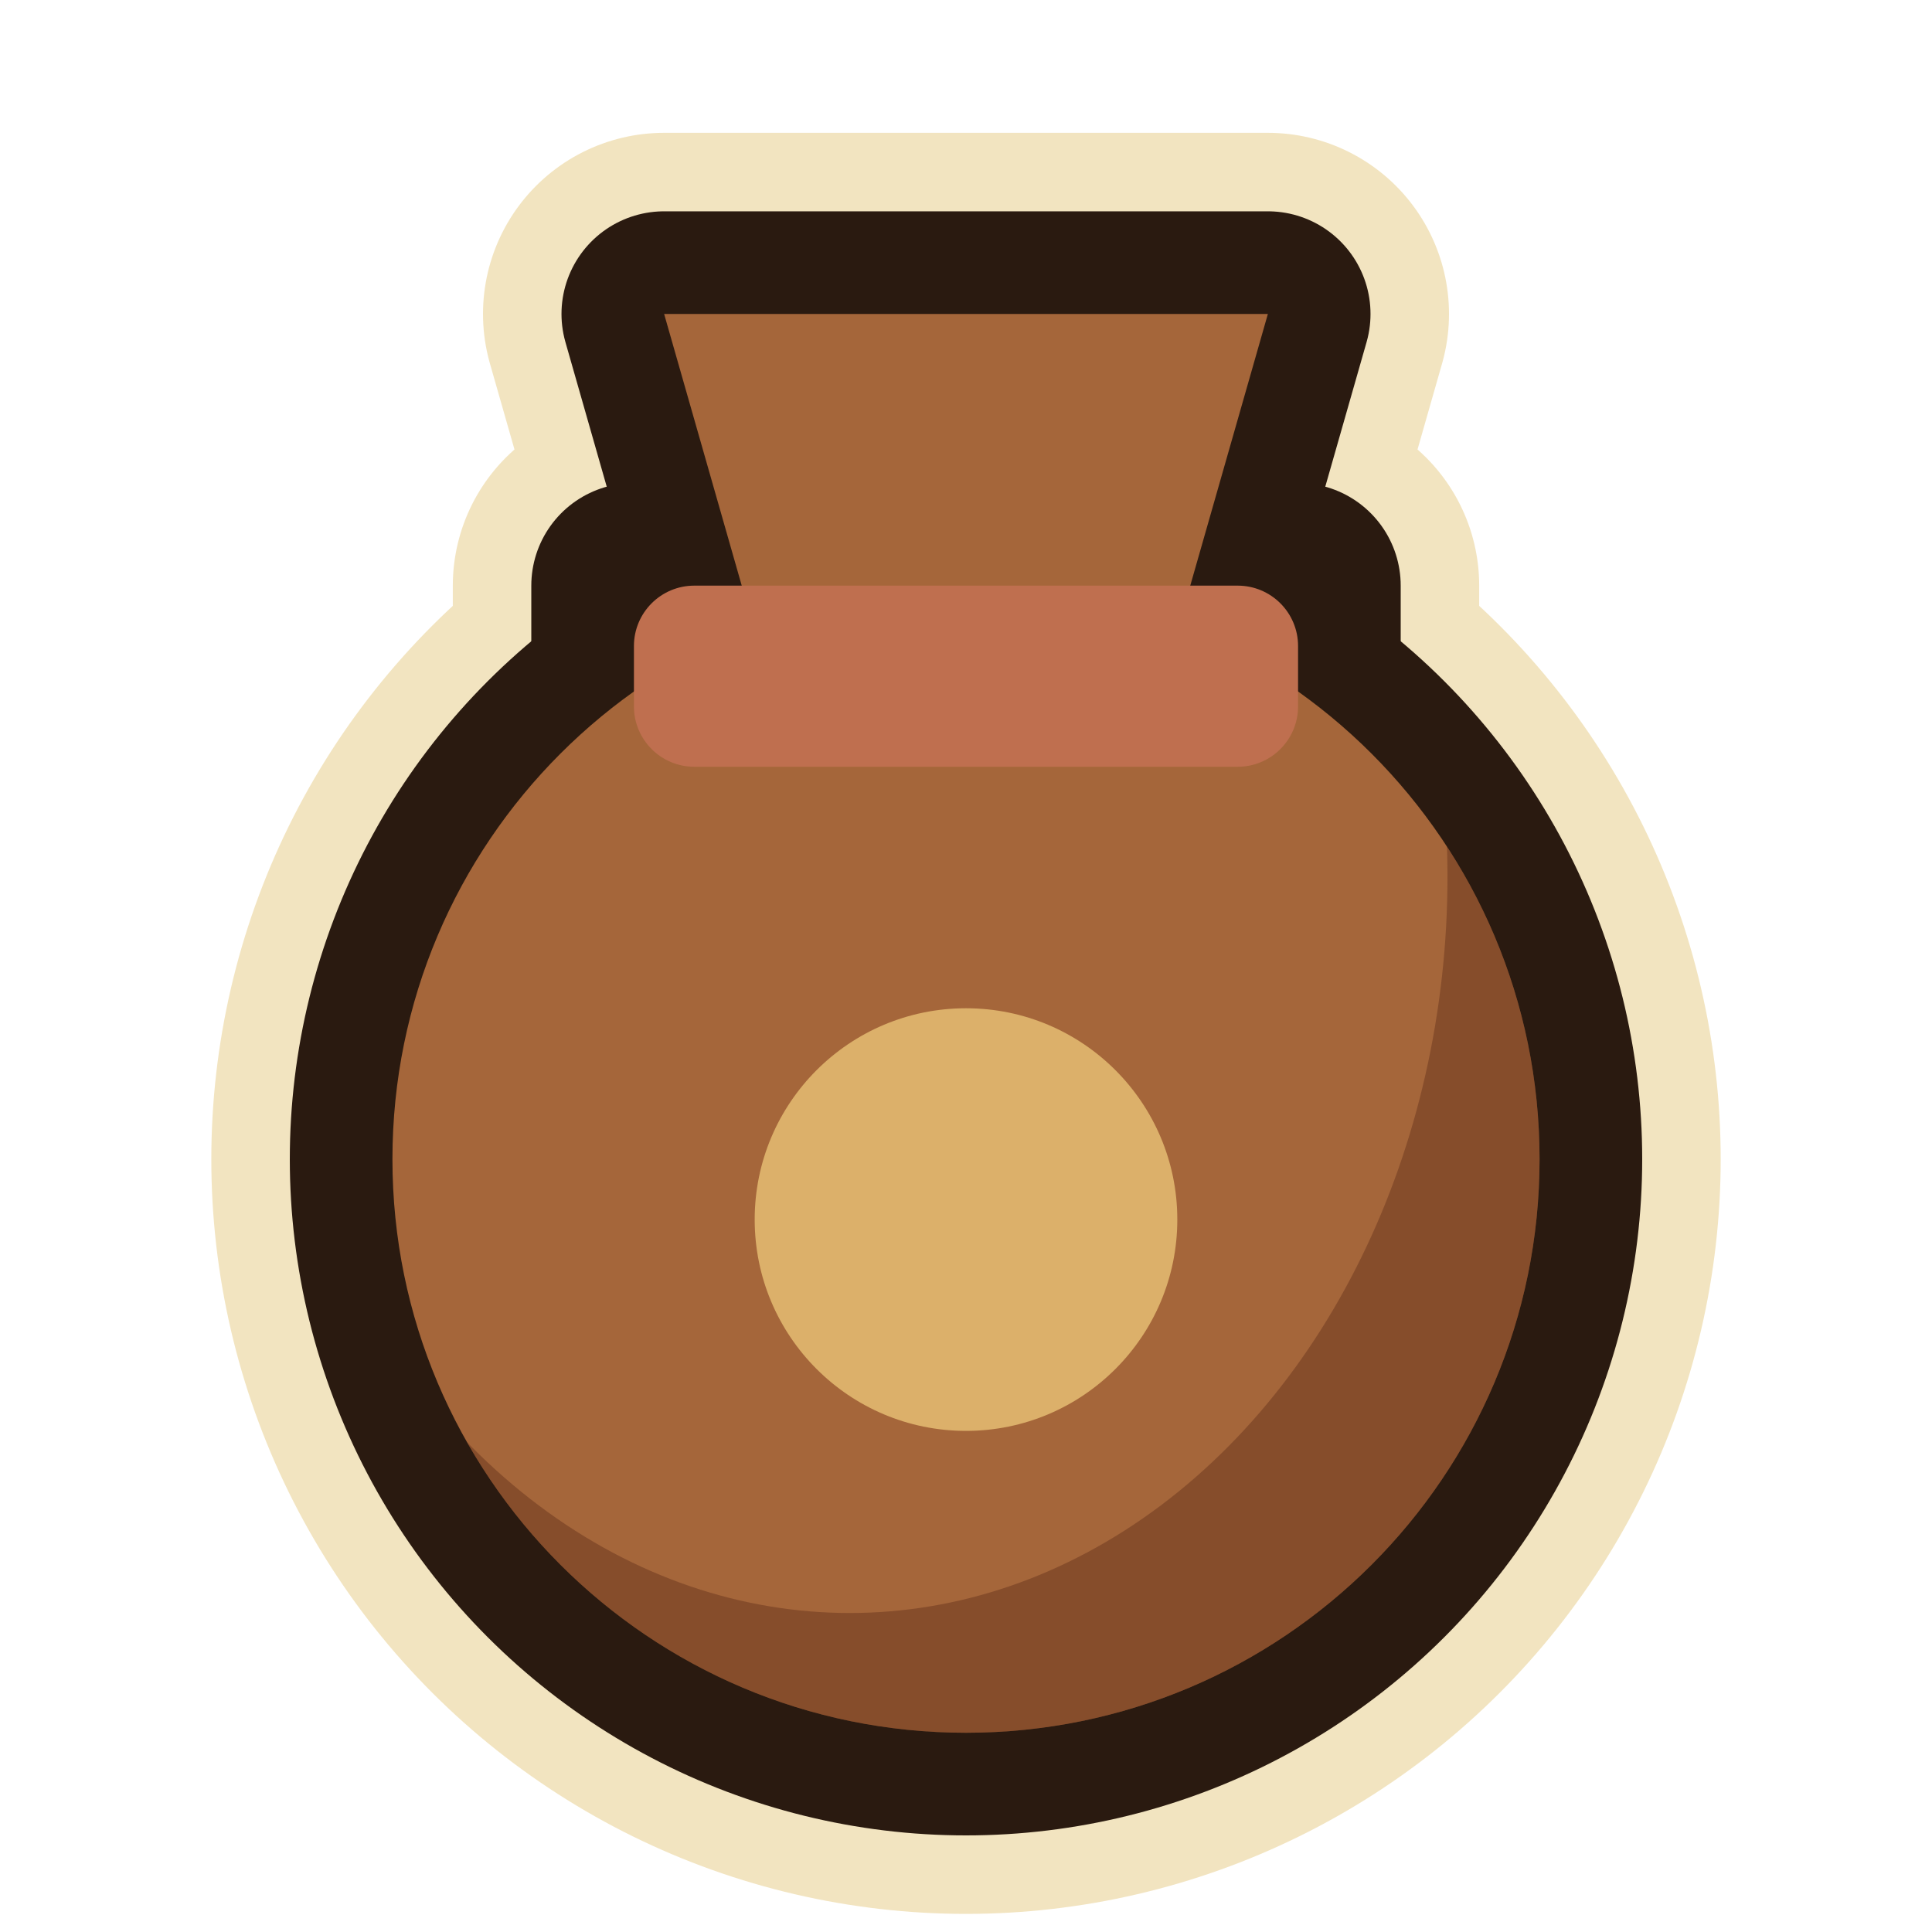
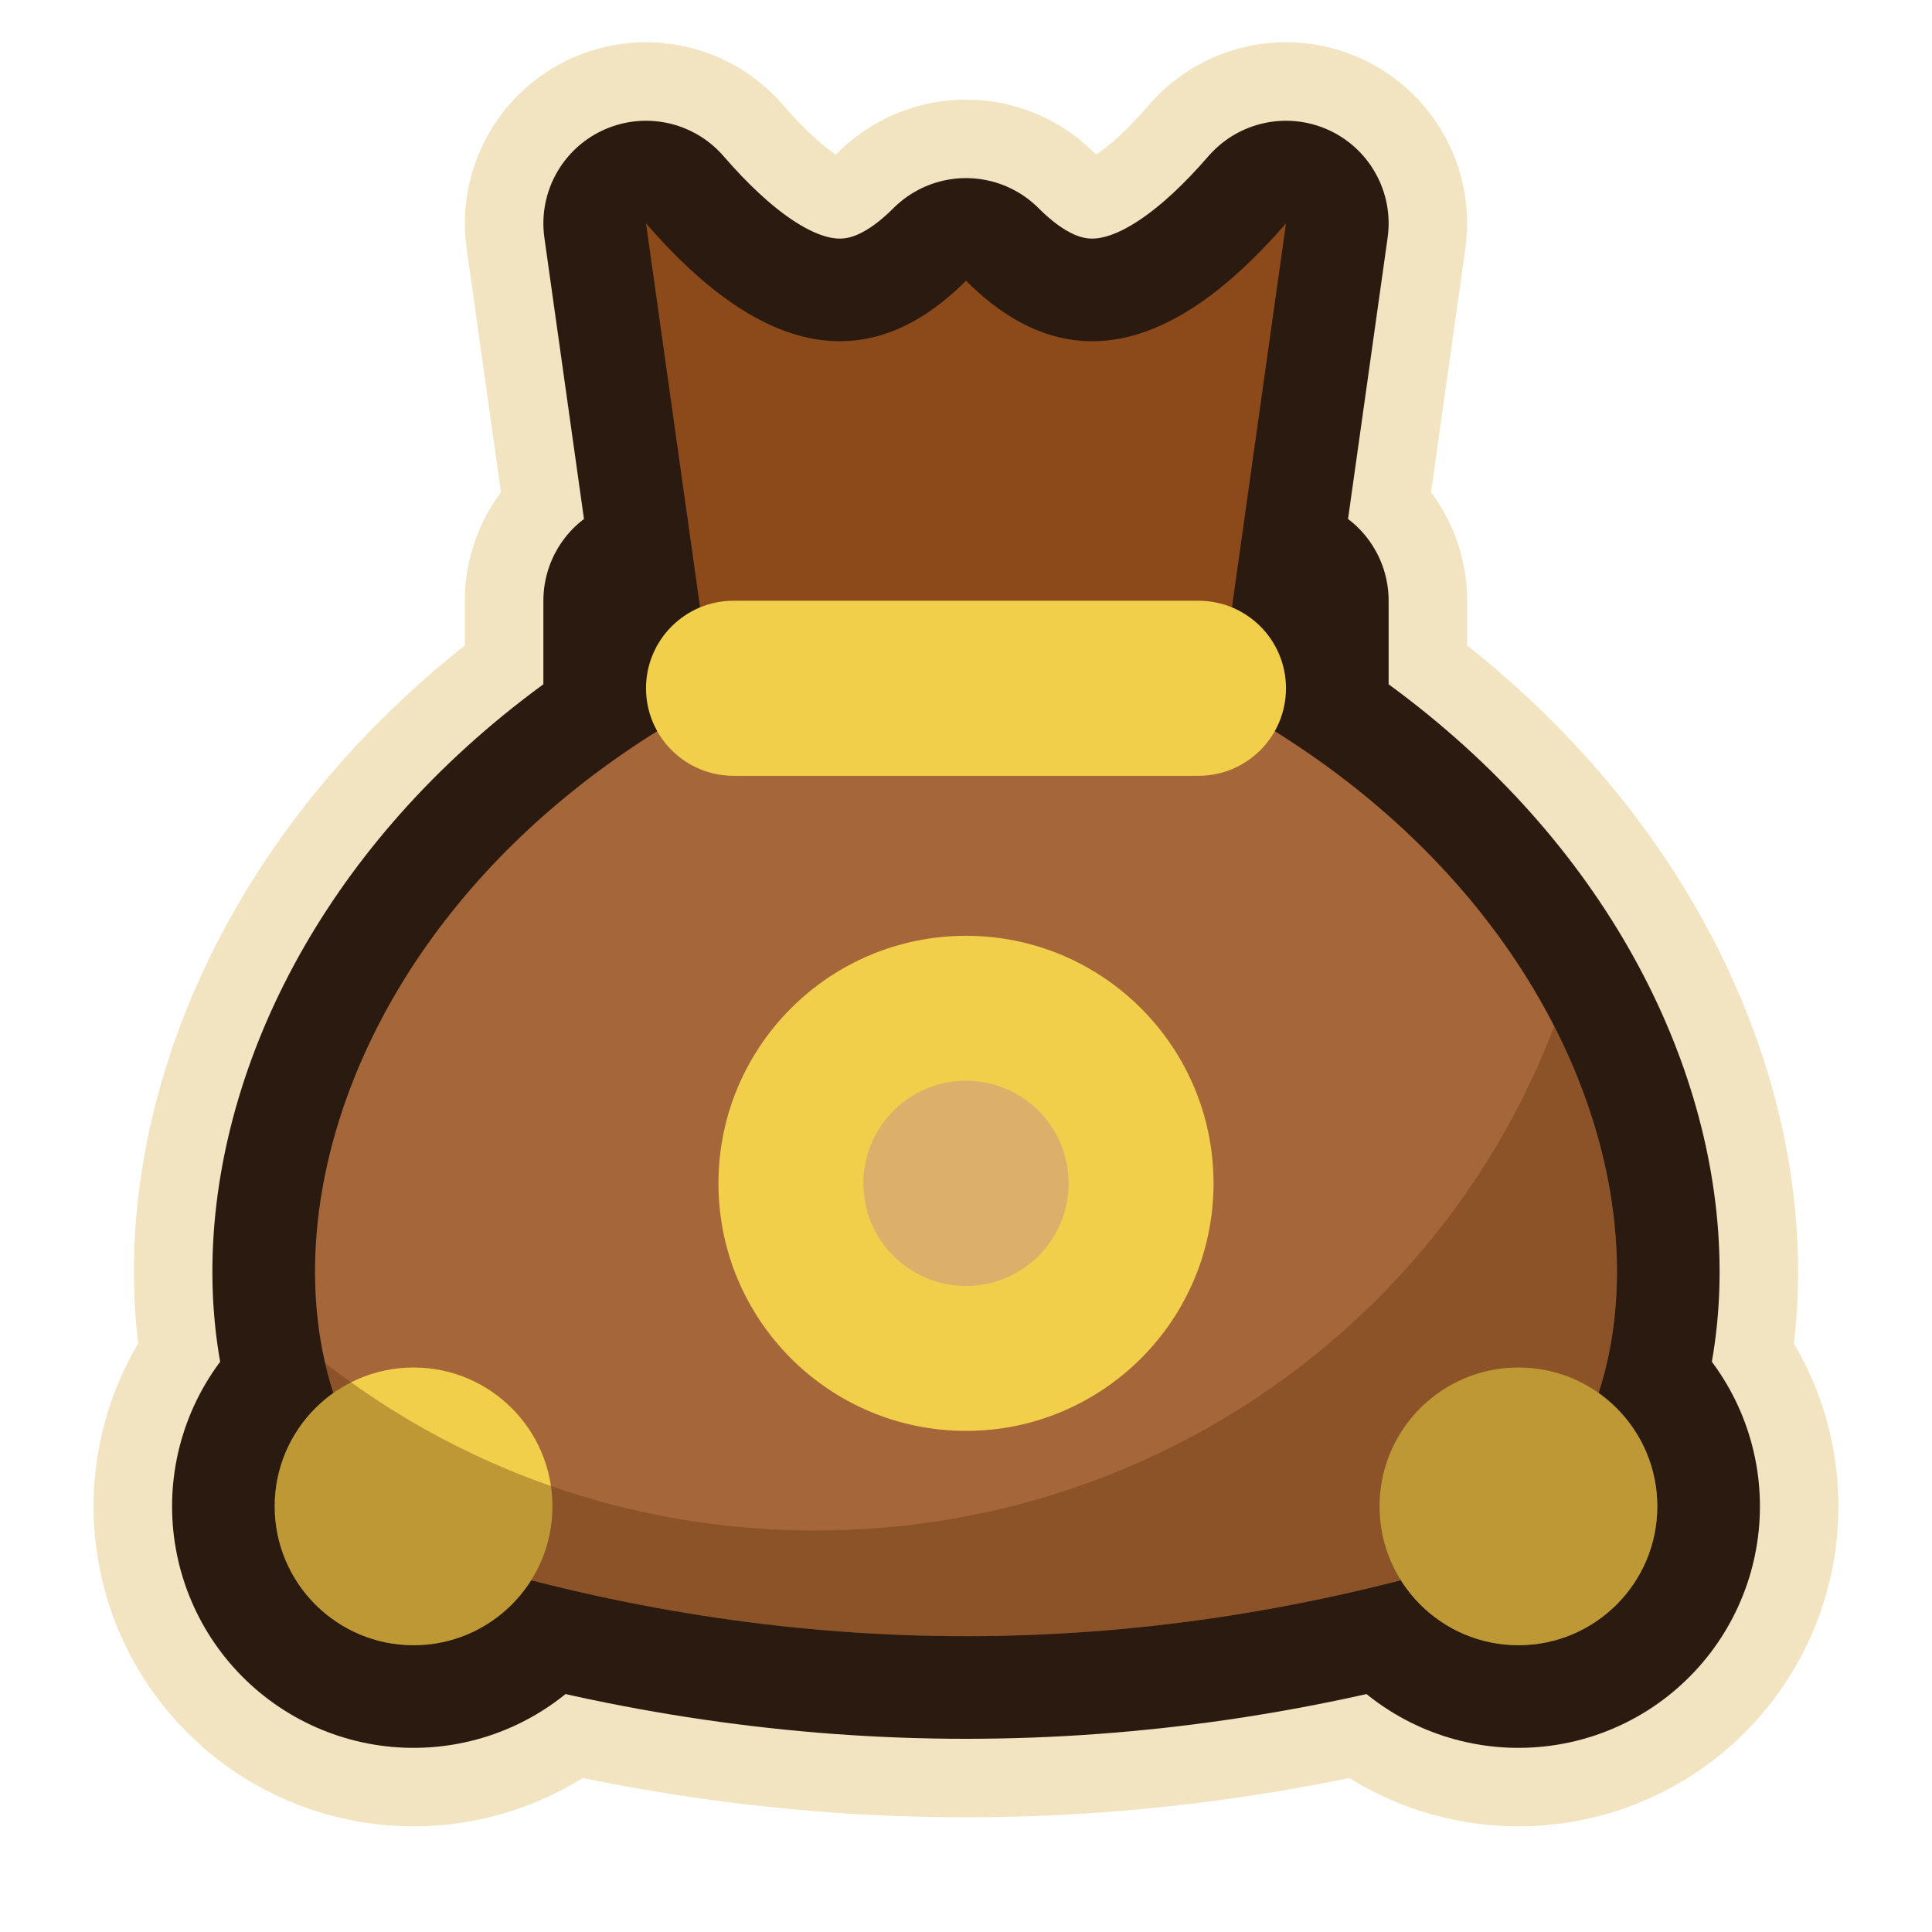
<svg xmlns="http://www.w3.org/2000/svg" viewBox="0 0 64 64" role="img" aria-label="money bag">
  <g fill="#f2e4c0" stroke="#f2e4c0" stroke-linejoin="round" stroke-linecap="round">
-     <g transform="translate(0 -1.6)">
-       <path d="M32 40h0" stroke-width="50" />
-       <path stroke-width="12" d="M22 12L42 12L38 26L26 26zM21 21h22v6h-22z" />
-     </g>
+     <path stroke-width="12" d="M39.7 22.8C55.2 30.6 57.1 47 48.4 51.8Q32 56.6 15.6 51.8C6.9 47 8.8 30.6 24.3 22.8zM21.4 7.4Q27.2 14.1 32 9.3Q36.8 14.1 42.6 7.4L40.7 20.9H23.3ZM21.4 19.9h21.2v5.8h-21.2z" />
+     <path d="M32 39.2h0" stroke-width="28.4" />
+     <path stroke-width="21.2" d="M13.7 49.9h0M50.3 49.9h0" />
  </g>
  <g fill="#2a1a10" stroke="#2a1a10" stroke-linejoin="round" stroke-linecap="round">
-     <g transform="translate(0 -1.6)">
-       <path d="M32 40h0" stroke-width="44.8" />
-       <path stroke-width="6.8" d="M22 12L42 12L38 26L26 26zM21 21h22v6h-22z" />
-     </g>
+     <path stroke-width="6.8" d="M39.7 22.8C55.2 30.6 57.1 47 48.4 51.8Q32 56.6 15.6 51.8C6.9 47 8.8 30.6 24.3 22.8zM21.4 7.4Q27.2 14.1 32 9.3Q36.8 14.1 42.6 7.4L40.7 20.9H23.3ZM21.4 19.9h21.2v5.8h-21.2z" />
+     <path d="M32 39.2h0" stroke-width="23.2" />
+     <path stroke-width="16" d="M13.7 49.9h0M50.3 49.9h0" />
  </g>
-   <g transform="translate(0 -1.6)">
-     <circle cx="32" cy="40" r="19" fill="#a5663a" />
-     <polygon points="22,12 42,12 38,26 26,26" fill="#a5663a" />
-     <rect x="21" y="21" width="22" height="6" rx="2" fill="#bf6f4f" />
-     <circle cx="32" cy="42" r="7" fill="#dcb06a" />
-   </g>
+   <path d="M24.3 22.8C8.8 30.6 6.9 47 15.6 51.8Q32 56.6 48.4 51.8C57.1 47 55.2 30.6 39.7 22.8Z" fill="#a5663a" />
+   <path d="M21.4 7.4Q27.2 14.1 32 9.3Q36.8 14.1 42.6 7.4L40.7 20.9H23.3Z" fill="#8c4a1a" />
+   <rect x="21.4" y="19.9" width="21.2" height="5.8" fill="#f2cf4a" rx="2.9" />
+   <circle cx="32" cy="39.2" r="8.2" fill="#f2cf4a" />
+   <circle cx="32" cy="39.2" r="3.4" fill="#dcb06a" />
+   <path fill="#f2cf4a" d="M9.1 49.9a4.6 4.6 0 1 1 9.2 0a4.6 4.6 0 1 1-9.2 0zM45.7 49.9a4.6 4.6 0 1 1 9.2 0a4.6 4.6 0 1 1-9.2 0z" />
  <defs>
    <clipPath id="hl-ico-money-bag">
-       <circle cx="32" cy="40" r="19" transform="translate(0 -1.6)" />
-       <polygon points="22,12 42,12 38,26 26,26" transform="translate(0 -1.6)" />
-       <rect x="21" y="21" width="22" height="6" transform="translate(0 -1.6)" />
+       <path d="M39.7 22.8C55.2 30.6 57.1 47 48.4 51.8Q32 56.6 15.6 51.8C6.9 47 8.8 30.6 24.3 22.8zM21.4 7.4Q27.2 14.1 32 9.3Q36.8 14.1 42.6 7.4L40.7 20.9H23.3ZM21.4 19.9h21.2v5.8h-21.2zM23.8 39.2a8.2 8.2 0 1 1 16.4 0a8.2 8.2 0 1 1-16.4 0zM9.1 49.9a4.6 4.6 0 1 1 9.2 0a4.6 4.6 0 1 1-9.2 0zM45.7 49.9a4.6 4.6 0 1 1 9.2 0a4.6 4.6 0 1 1-9.2 0z" />
    </clipPath>
  </defs>
-   <path d="M9 6.4h46v55h-46zM8.4 27.3a19.8 24.4 0 1 0 39.5 0a19.8 24.4 0 1 0-39.5 0z" fill="#4a1c10" opacity=".34" fill-rule="evenodd" clip-path="url(#hl-ico-money-bag)" />
+   <path d="M2.9 3.4h58.2v57.2h-58.2zM.9 25.1a26.1 25.6 0 1 0 52.2 0a26.1 25.6 0 1 0-52.2 0z" fill="#5a3008" opacity=".34" fill-rule="evenodd" clip-path="url(#hl-ico-money-bag)" />
</svg>
